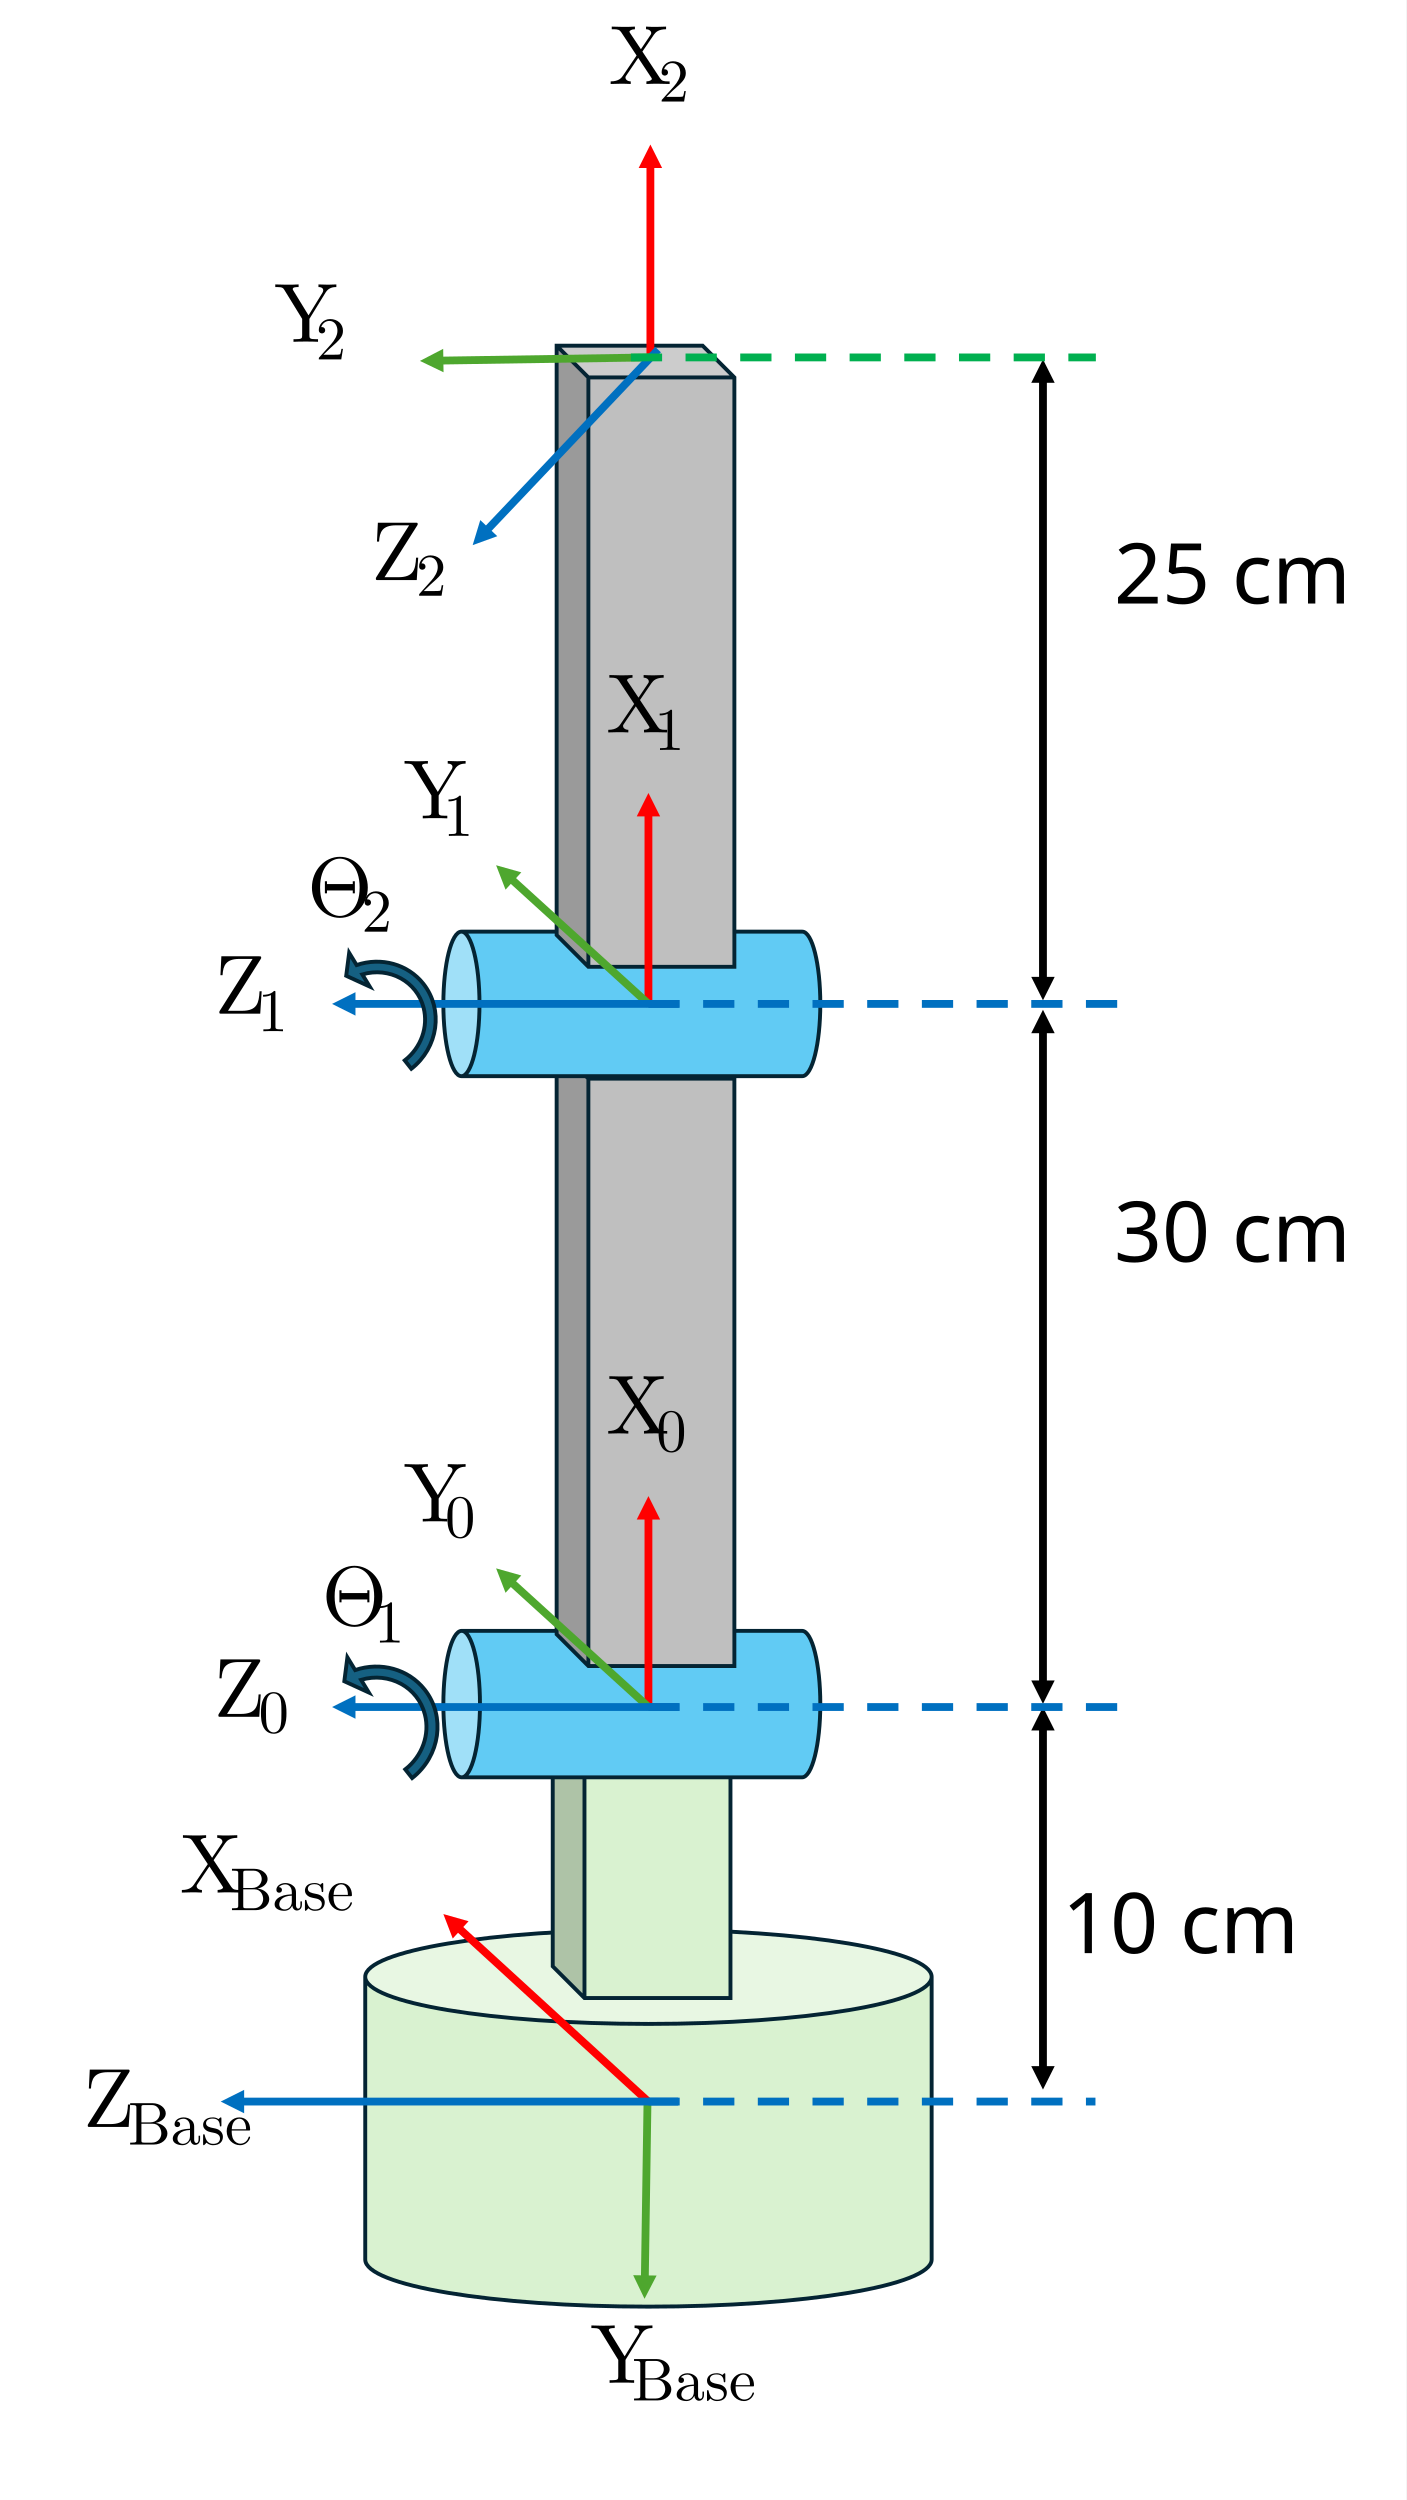
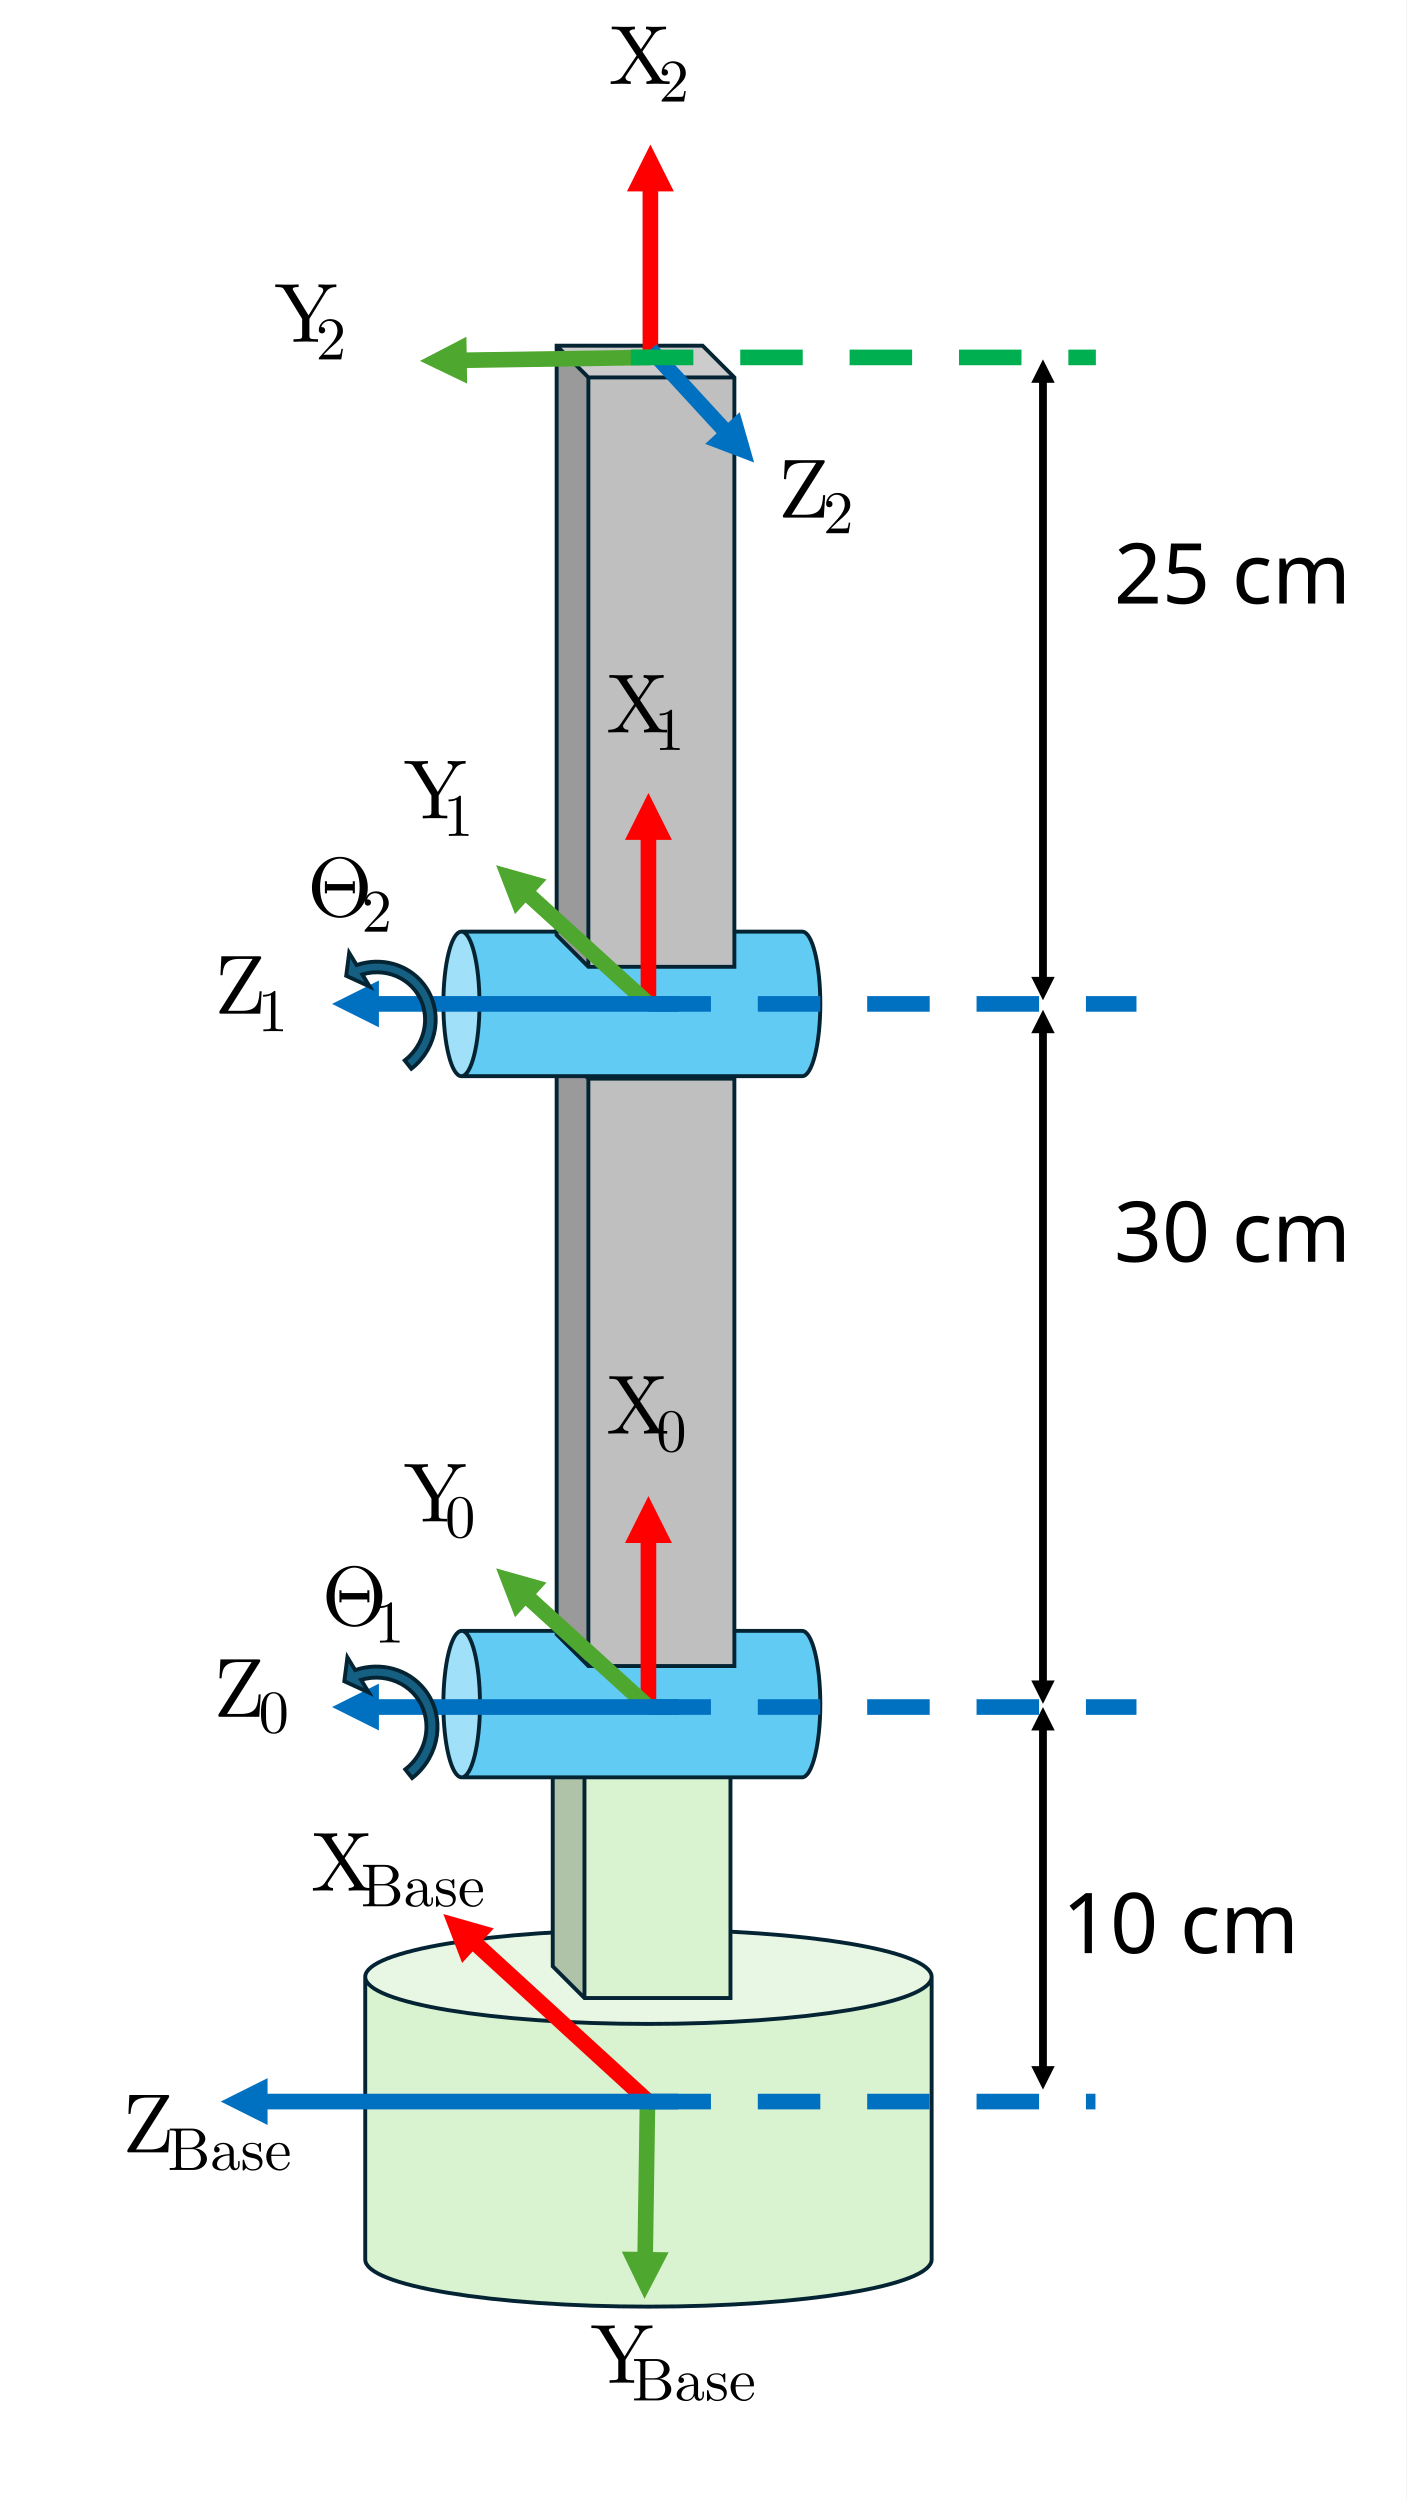
<svg xmlns="http://www.w3.org/2000/svg" width="720" height="1280" overflow="hidden">
  <g>
    <rect x="0" y="0" width="720" height="1280" fill="#FFFFFF" />
    <path d="M187 1012.13C187 1025.45 251.919 1036.25 332 1036.25 412.081 1036.25 477 1025.45 477 1012.13L477 1156.87C477 1170.2 412.081 1181 332 1181 251.919 1181 187 1170.2 187 1156.87Z" fill="#D9F2D0" fill-rule="evenodd" />
    <path d="M187 1012.13C187 998.801 251.919 988 332 988 412.081 988 477 998.801 477 1012.13 477 1025.45 412.081 1036.25 332 1036.25 251.919 1036.25 187 1025.45 187 1012.13Z" fill="#E8F7E3" fill-rule="evenodd" />
    <path d="M477 1012.13C477 1025.45 412.081 1036.25 332 1036.25 251.919 1036.25 187 1025.45 187 1012.13 187 998.801 251.919 988 332 988 412.081 988 477 998.801 477 1012.13L477 1156.87C477 1170.2 412.081 1181 332 1181 251.919 1181 187 1170.2 187 1156.87L187 1012.13" stroke="#042433" stroke-width="2" stroke-miterlimit="8" fill="none" fill-rule="evenodd" />
    <rect x="0" y="16.251" width="74.749" height="118.749" fill="#D9F2D0" transform="matrix(-1 0 0 1 374 888)" />
    <path d="M74.749 16.251 91 0 91 118.749 74.749 135Z" fill="#AEC3A7" fill-rule="evenodd" transform="matrix(-1 0 0 1 374 888)" />
    <path d="M0 16.251 16.251 0 91 0 74.749 16.251Z" fill="#E0F5D9" fill-rule="evenodd" transform="matrix(-1 0 0 1 374 888)" />
    <path d="M0 16.251 16.251 0 91 0 91 118.749 74.749 135 0 135ZM0 16.251 74.749 16.251 91 0M74.749 16.251 74.749 135" stroke="#042433" stroke-width="2" stroke-miterlimit="8" fill="none" fill-rule="evenodd" transform="matrix(-1 0 0 1 374 888)" />
    <path d="M236.375 910C241.553 910 245.75 893.211 245.75 872.5 245.75 851.789 241.553 835 236.375 835L410.625 835C415.803 835 420 851.789 420 872.5 420 893.211 415.803 910 410.625 910Z" fill="#61CBF4" fill-rule="evenodd" />
    <path d="M236.375 910C231.197 910 227 893.211 227 872.5 227 851.789 231.197 835 236.375 835 241.553 835 245.75 851.789 245.75 872.5 245.75 893.211 241.553 910 236.375 910Z" fill="#A0E0F8" fill-rule="evenodd" />
    <path d="M236.375 835C241.553 835 245.75 851.789 245.75 872.5 245.75 893.211 241.553 910 236.375 910 231.197 910 227 893.211 227 872.5 227 851.789 231.197 835 236.375 835L410.625 835C415.803 835 420 851.789 420 872.5 420 893.211 415.803 910 410.625 910L236.375 910" stroke="#042433" stroke-width="2" stroke-miterlimit="8" fill="none" fill-rule="evenodd" />
    <rect x="0" y="16.251" width="74.749" height="300.749" fill="#BFBFBF" transform="matrix(-1 0 0 1 376 536)" />
    <path d="M74.749 16.251 91 0 91 300.749 74.749 317Z" fill="#9A9A9A" fill-rule="evenodd" transform="matrix(-1 0 0 1 376 536)" />
    <path d="M0 16.251 16.251 0 91 0 74.749 16.251Z" fill="#CCCCCC" fill-rule="evenodd" transform="matrix(-1 0 0 1 376 536)" />
    <path d="M0 16.251 16.251 0 91 0 91 300.749 74.749 317 0 317ZM0 16.251 74.749 16.251 91 0M74.749 16.251 74.749 317" stroke="#042433" stroke-width="2" stroke-miterlimit="8" fill="none" fill-rule="evenodd" transform="matrix(-1 0 0 1 376 536)" />
    <path d="M236.25 551C241.359 551 245.5 534.435 245.5 514 245.5 493.566 241.359 477 236.25 477L410.75 477C415.859 477 420 493.566 420 514 420 534.435 415.859 551 410.75 551Z" fill="#61CBF4" fill-rule="evenodd" />
    <path d="M236.25 551C231.141 551 227 534.435 227 514 227 493.566 231.141 477 236.25 477 241.359 477 245.5 493.566 245.5 514 245.5 534.435 241.359 551 236.25 551Z" fill="#A0E0F8" fill-rule="evenodd" />
    <path d="M236.25 477C241.359 477 245.5 493.566 245.5 514 245.5 534.435 241.359 551 236.25 551 231.141 551 227 534.435 227 514 227 493.566 231.141 477 236.25 477L410.75 477C415.859 477 420 493.566 420 514 420 534.435 415.859 551 410.75 551L236.25 551" stroke="#042433" stroke-width="2" stroke-miterlimit="8" fill="none" fill-rule="evenodd" />
    <rect x="0" y="16.251" width="74.749" height="301.749" fill="#BFBFBF" transform="matrix(-1 0 0 1 376 177)" />
    <path d="M74.749 16.25 91 0 91 301.749 74.749 318Z" fill="#9A9A9A" fill-rule="evenodd" transform="matrix(-1 0 0 1 376 177)" />
    <path d="M0 16.25 16.251 0 91 0 74.749 16.25Z" fill="#CCCCCC" fill-rule="evenodd" transform="matrix(-1 0 0 1 376 177)" />
    <path d="M0 16.25 16.251 0 91 0 91 301.749 74.749 318 0 318ZM0 16.25 74.749 16.25 91 0M74.749 16.25 74.749 318" stroke="#042433" stroke-width="2" stroke-miterlimit="8" fill="none" fill-rule="evenodd" transform="matrix(-1 0 0 1 376 177)" />
-     <path d="M330.089 1077.04 233.027 988.226 235.728 985.275 332.789 1074.09ZM231.802 992.527 227 980 239.903 983.674Z" fill="#FF0000" />
-     <path d="M2-0.03 3.367 90.96-0.633 91.02-2 0.03ZM7.336 88.9 1.517 100.989-4.662 89.081Z" fill="#4EA72E" transform="matrix(-1 0 0 1 331.517 1076)" />
-     <text font-family="Cambria Math,Cambria Math_MSFontService,sans-serif" font-weight="400" font-size="43" transform="translate(92.0758 969)">X</text>
-     <text font-family="Cambria Math,Cambria Math_MSFontService,sans-serif" font-weight="400" font-size="31" transform="translate(117.662 978)">Base</text>
-     <text font-family="Cambria Math,Cambria Math_MSFontService,sans-serif" font-weight="400" font-size="43" transform="translate(42.5266 1089)">Z</text>
-     <text font-family="Cambria Math,Cambria Math_MSFontService,sans-serif" font-weight="400" font-size="31" transform="translate(65.5266 1098)">Base</text>
+     <path d="M328.738 1078.52 239.055 996.453 244.455 990.551 334.139 1072.62ZM236.605 1005.05 227 980 252.807 987.349Z" fill="#FF0000" />
+     <path d="M4-0.06 5.216 80.931-2.783 81.052-4 0.06ZM13.155 76.812 1.517 100.989-10.842 77.172Z" fill="#4EA72E" transform="matrix(-1 0 0 1 331.517 1076)" />
+     <text font-family="Cambria Math,Cambria Math_MSFontService,sans-serif" font-weight="400" font-size="43" transform="translate(159.178 968)">X</text>
+     <text font-family="Cambria Math,Cambria Math_MSFontService,sans-serif" font-weight="400" font-size="31" transform="translate(184.765 976)">Base</text>
+     <text font-family="Cambria Math,Cambria Math_MSFontService,sans-serif" font-weight="400" font-size="43" transform="translate(62.7824 1102)">Z</text>
+     <text font-family="Cambria Math,Cambria Math_MSFontService,sans-serif" font-weight="400" font-size="31" transform="translate(85.7824 1111)">Base</text>
    <text font-family="Cambria Math,Cambria Math_MSFontService,sans-serif" font-weight="400" font-size="43" transform="translate(302.313 1220)">Y</text>
    <text font-family="Cambria Math,Cambria Math_MSFontService,sans-serif" font-weight="400" font-size="31" transform="translate(323.519 1229)">Base</text>
-     <path d="M332 1076 560.876 1076" stroke="#0070C0" stroke-width="4" stroke-miterlimit="8" stroke-dasharray="16 12" fill="none" fill-rule="evenodd" />
-     <path d="M8.96456e-07-2 224.226-2 224.226 2-8.96456e-07 2ZM222.227-6 234.227 0 222.227 6Z" fill="#0070C0" transform="matrix(-1 0 0 1 347.227 1076)" />
+     <path d="M332 1076 560.876 1076" stroke="#0070C0" stroke-width="8" stroke-miterlimit="8" stroke-dasharray="32 24" fill="none" fill-rule="evenodd" />
+     <path d="M1.79291e-06-4 214.226-4 214.226 4-1.79291e-06 4ZM210.226-12 234.226 0 210.226 12Z" fill="#0070C0" transform="matrix(-1 0 0 1 347.226 1076)" />
    <path d="M2 10 2 345.384-2 345.384-2 10ZM-6 12 0 0 6 12ZM6 343.384 0 355.384-6 343.384Z" transform="matrix(1 0 0 -1 534 872.384)" />
    <path d="M2 10 2 185.86-2 185.86-2 10ZM-6 12 0 0 6 12ZM6 183.86 0 195.86-6 183.86Z" transform="matrix(1 0 0 -1 534 1069.86)" />
    <path d="M2 10 2 318.153-2 318.153-2 10ZM-6 12 0 0 6 12ZM6 316.153 0 328.153-6 316.153Z" transform="matrix(1 0 0 -1 534 512.153)" />
-     <path d="M2-1.94111e-06 2 98.172-2 98.172-2 1.94111e-06ZM6 96.172 0 108.172-6 96.172Z" fill="#FF0000" transform="matrix(1 0 0 -1 333 182.172)" />
-     <path d="M0.03-2 108.025-0.365 107.965 3.634-0.03 2ZM106.086-4.395 117.994 1.786 105.904 7.604Z" fill="#4EA72E" transform="matrix(-1 0 0 1 332.994 183)" />
+     <path d="M4-3.88223e-06 4 88.172-4 88.172-4 3.88223e-06ZM12 84.172 0 108.172-12 84.172Z" fill="#FF0000" transform="matrix(1 0 0 -1 333 182.172)" />
+     <path d="M0.061-4 98.057-2.516 97.936 5.483-0.061 4ZM94.178-10.576 117.994 1.786 93.815 13.421Z" fill="#4EA72E" transform="matrix(-1 0 0 1 332.994 183)" />
    <text font-family="Cambria Math,Cambria Math_MSFontService,sans-serif" font-weight="400" font-size="43" transform="translate(311.623 43)">X</text>
    <text font-family="Cambria Math,Cambria Math_MSFontService,sans-serif" font-weight="400" font-size="31" transform="translate(337.21 52)">2</text>
-     <text font-family="Cambria Math,Cambria Math_MSFontService,sans-serif" font-weight="400" font-size="43" transform="translate(190.034 297)">Z</text>
-     <text font-family="Cambria Math,Cambria Math_MSFontService,sans-serif" font-weight="400" font-size="31" transform="translate(213.034 305)">2</text>
+     <text font-family="Cambria Math,Cambria Math_MSFontService,sans-serif" font-weight="400" font-size="43" transform="translate(398.426 265)">Z</text>
+     <text font-family="Cambria Math,Cambria Math_MSFontService,sans-serif" font-weight="400" font-size="31" transform="translate(421.426 273)">2</text>
    <text font-family="Cambria Math,Cambria Math_MSFontService,sans-serif" font-weight="400" font-size="43" transform="translate(140.471 175)">Y</text>
    <text font-family="Cambria Math,Cambria Math_MSFontService,sans-serif" font-weight="400" font-size="31" transform="translate(161.677 184)">2</text>
-     <path d="M1.451-1.376 89.501 91.481 86.598 94.233-1.451 1.376ZM91.027 87.277 94.93 100.113 82.319 95.534Z" fill="#0070C0" transform="matrix(-1 0 0 1 336.93 179)" />
-     <path d="M323 183 561.081 183" stroke="#00B050" stroke-width="4" stroke-miterlimit="8" stroke-dasharray="16 12" fill="none" fill-rule="evenodd" />
+     <path d="M335.945 176.294 375.543 219.391 369.652 224.804 330.055 181.706ZM378.728 211.033 386.129 236.825 361.055 227.271Z" fill="#0070C0" />
+     <path d="M323 183 561.081 183" stroke="#00B050" stroke-width="8" stroke-miterlimit="8" stroke-dasharray="32 24" fill="none" fill-rule="evenodd" />
    <text font-family="Aptos,Aptos_MSFontService,sans-serif" font-weight="400" font-size="43" transform="translate(543.79 1000)">10 cm</text>
    <text font-family="Aptos,Aptos_MSFontService,sans-serif" font-weight="400" font-size="43" transform="translate(570.369 646)">30 cm</text>
    <text font-family="Aptos,Aptos_MSFontService,sans-serif" font-weight="400" font-size="43" transform="translate(570.369 309)">25 cm</text>
-     <path d="M2-3.88223e-06 2 98.172-2 98.172-2 3.88223e-06ZM6 96.172 0 108.172-6 96.172Z" fill="#FF0000" transform="matrix(1 0 0 -1 332 874.172)" />
-     <path d="M331.015 875.753 260.052 811.208 262.743 808.249 333.707 872.794ZM258.84 815.513 254 803 266.914 806.636Z" fill="#4EA72E" />
+     <path d="M4-7.76447e-06 4 88.172-4 88.172-4 7.76447e-06ZM12 84.172 0 108.172-12 84.172Z" fill="#FF0000" transform="matrix(1 0 0 -1 332 874.172)" />
+     <path d="M329.67 877.232 266.104 819.416 271.487 813.498 335.053 871.314ZM263.68 828.026 254 803 279.829 810.271Z" fill="#4EA72E" />
    <text font-family="Cambria Math,Cambria Math_MSFontService,sans-serif" font-weight="400" font-size="43" transform="translate(310.393 734)">X</text>
    <text font-family="Cambria Math,Cambria Math_MSFontService,sans-serif" font-weight="400" font-size="31" transform="translate(335.98 743)">0</text>
    <text font-family="Cambria Math,Cambria Math_MSFontService,sans-serif" font-weight="400" font-size="43" transform="translate(109.403 879)">Z</text>
    <text font-family="Cambria Math,Cambria Math_MSFontService,sans-serif" font-weight="400" font-size="31" transform="translate(132.403 887)">0</text>
    <text font-family="Cambria Math,Cambria Math_MSFontService,sans-serif" font-weight="400" font-size="43" transform="translate(206.658 779)">Y</text>
    <text font-family="Cambria Math,Cambria Math_MSFontService,sans-serif" font-weight="400" font-size="31" transform="translate(227.865 787)">0</text>
-     <path d="M332 874 581.871 874" stroke="#0070C0" stroke-width="4" stroke-miterlimit="8" stroke-dasharray="16 12" fill="none" fill-rule="evenodd" />
-     <path d="M1.18283e-06-2 167.518-2 167.518 2-1.18283e-06 2ZM165.518-6 177.518 0 165.518 6Z" fill="#0070C0" transform="matrix(-1 0 0 1 347.518 874)" />
+     <path d="M332 874 581.871 874" stroke="#0070C0" stroke-width="8" stroke-miterlimit="8" stroke-dasharray="32 24" fill="none" fill-rule="evenodd" />
+     <path d="M2.36567e-06-4 157.518-4 157.518 4-2.36567e-06 4ZM153.518-12 177.518 0 153.518 12Z" fill="#0070C0" transform="matrix(-1 0 0 1 347.518 874)" />
    <text font-family="Cambria Math,Cambria Math_MSFontService,sans-serif" font-weight="400" font-size="43" transform="translate(164.753 832)">Θ</text>
    <text font-family="Cambria Math,Cambria Math_MSFontService,sans-serif" font-weight="400" font-size="31" transform="translate(191.6 841)">1</text>
    <path d="M7.736 39.129C8.637 20.851 23.554 6.797 41.055 7.738 54.349 8.453 65.802 17.758 69.736 31.04L77.336 30.522 68.26 38.868 56.331 31.953 63.916 31.436C58.992 17.178 44.036 9.827 30.509 15.016 20.668 18.792 13.927 28.409 13.393 39.433Z" stroke="#042433" stroke-width="2" stroke-miterlimit="8" fill="#156082" fill-rule="evenodd" transform="matrix(-0.577326 -0.816514 -0.816514 0.577326 247.438 894.101)" />
-     <path d="M2-3.88223e-06 2 98.172-2 98.172-2 3.88223e-06ZM6 96.172 0 108.172-6 96.172Z" fill="#FF0000" transform="matrix(1 0 0 -1 332 514.172)" />
-     <path d="M331.015 515.753 260.052 451.208 262.743 448.249 333.707 512.794ZM258.84 455.513 254 443 266.914 446.636Z" fill="#4EA72E" />
+     <path d="M4-7.76447e-06 4 88.172-4 88.172-4 7.76447e-06ZM12 84.172 0 108.172-12 84.172Z" fill="#FF0000" transform="matrix(1 0 0 -1 332 514.172)" />
+     <path d="M329.67 517.232 266.104 459.416 271.487 453.498 335.053 511.314ZM263.68 468.026 254 443 279.829 450.271Z" fill="#4EA72E" />
    <text font-family="Cambria Math,Cambria Math_MSFontService,sans-serif" font-weight="400" font-size="43" transform="translate(310.393 375)">X</text>
    <text font-family="Cambria Math,Cambria Math_MSFontService,sans-serif" font-weight="400" font-size="31" transform="translate(334.993 384)">1</text>
    <text font-family="Cambria Math,Cambria Math_MSFontService,sans-serif" font-weight="400" font-size="43" transform="translate(109.897 519)">Z</text>
    <text font-family="Cambria Math,Cambria Math_MSFontService,sans-serif" font-weight="400" font-size="31" transform="translate(131.91 528)">1</text>
    <text font-family="Cambria Math,Cambria Math_MSFontService,sans-serif" font-weight="400" font-size="43" transform="translate(206.658 419)">Y</text>
    <text font-family="Cambria Math,Cambria Math_MSFontService,sans-serif" font-weight="400" font-size="31" transform="translate(226.878 428)">1</text>
-     <path d="M332 514 581.871 514" stroke="#0070C0" stroke-width="4" stroke-miterlimit="8" stroke-dasharray="16 12" fill="none" fill-rule="evenodd" />
-     <path d="M1.18283e-06-2 167.518-2 167.518 2-1.18283e-06 2ZM165.518-6 177.518 0 165.518 6Z" fill="#0070C0" transform="matrix(-1 0 0 1 347.518 514)" />
+     <path d="M332 514 581.871 514" stroke="#0070C0" stroke-width="8" stroke-miterlimit="8" stroke-dasharray="32 24" fill="none" fill-rule="evenodd" />
+     <path d="M2.36567e-06-4 157.518-4 157.518 4-2.36567e-06 4ZM153.518-12 177.518 0 153.518 12Z" fill="#0070C0" transform="matrix(-1 0 0 1 347.518 514)" />
    <text font-family="Cambria Math,Cambria Math_MSFontService,sans-serif" font-weight="400" font-size="43" transform="translate(157.308 469)">Θ</text>
-     <text font-family="Cambria Math,Cambria Math_MSFontService,sans-serif" font-weight="400" font-size="31" transform="translate(185.141 477)">2</text>
+     <text font-family="Cambria Math,Cambria Math_MSFontService,sans-serif" font-weight="400" font-size="31" transform="translate(185.142 477)">2</text>
    <path d="M7.429 37.576C8.294 20.024 22.619 6.527 39.425 7.431 52.191 8.117 63.19 17.053 66.968 29.807L74.266 29.31 65.55 37.325 54.095 30.684 61.379 30.188C56.651 16.496 42.288 9.437 29.298 14.42 19.848 18.046 13.374 27.281 12.862 37.868Z" stroke="#042433" stroke-width="2" stroke-miterlimit="8" fill="#156082" fill-rule="evenodd" transform="matrix(-0.577326 -0.816514 -0.816514 0.577326 245.579 531.582)" />
  </g>
</svg>
